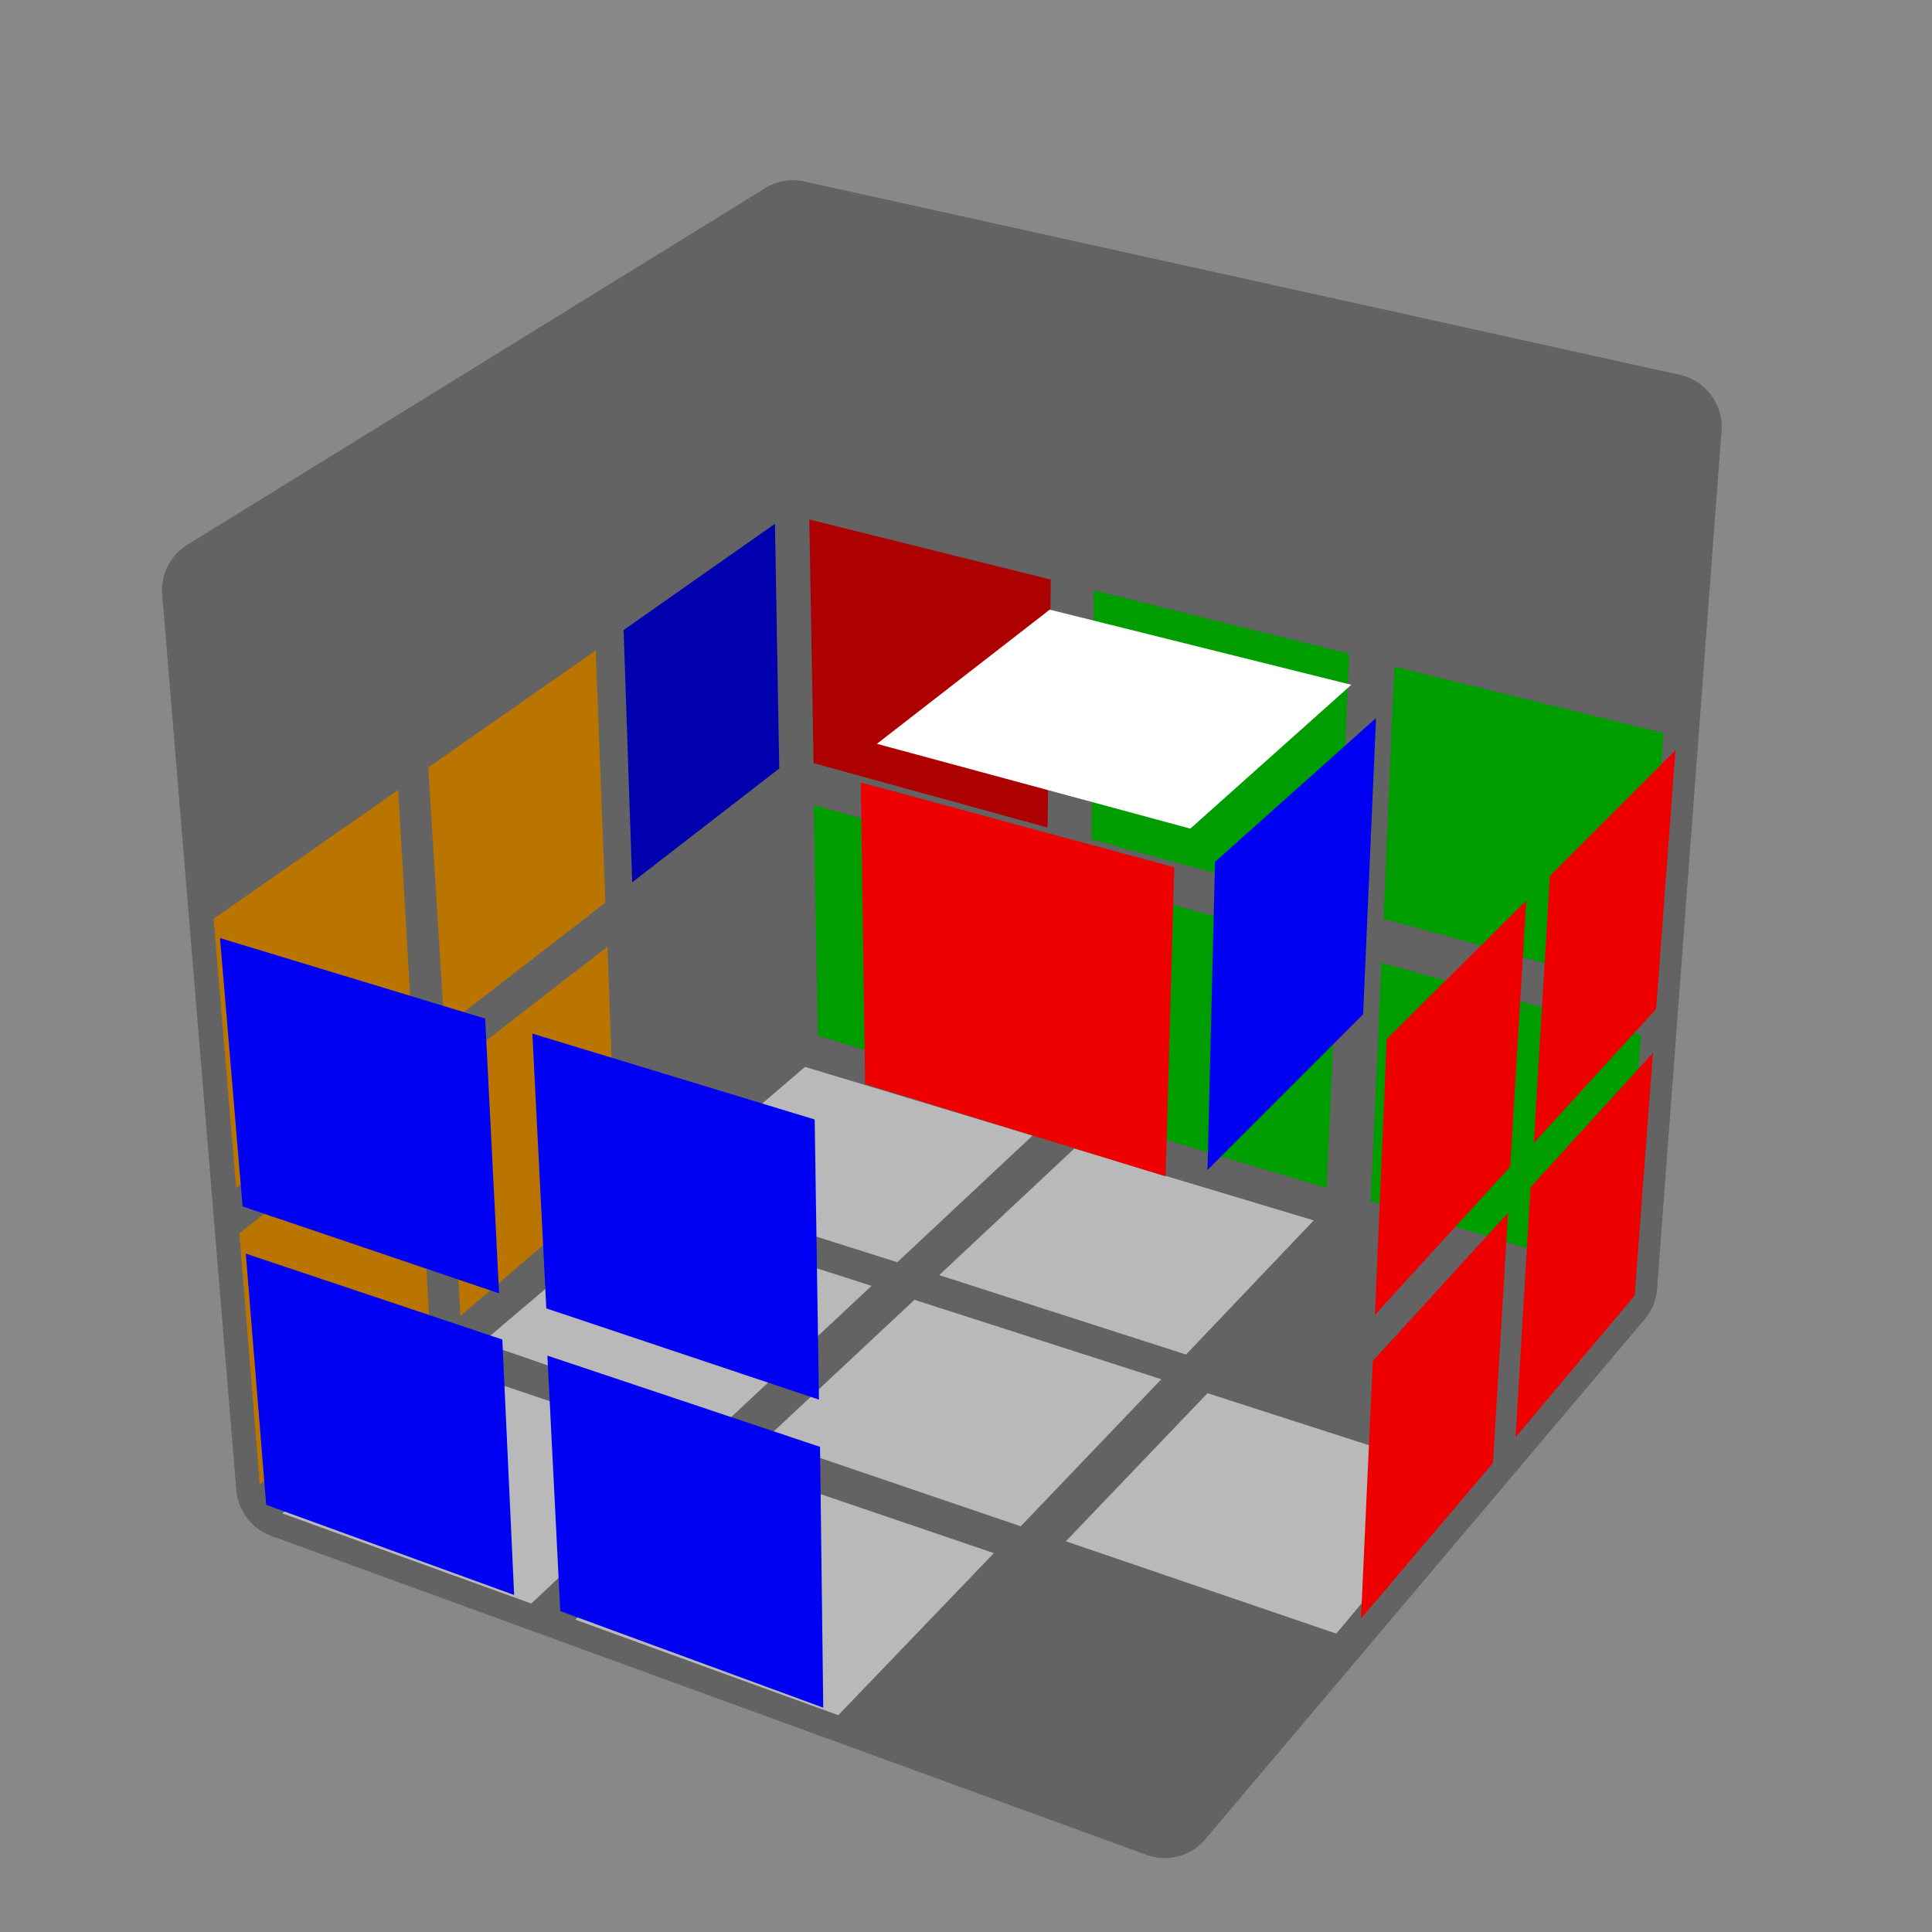
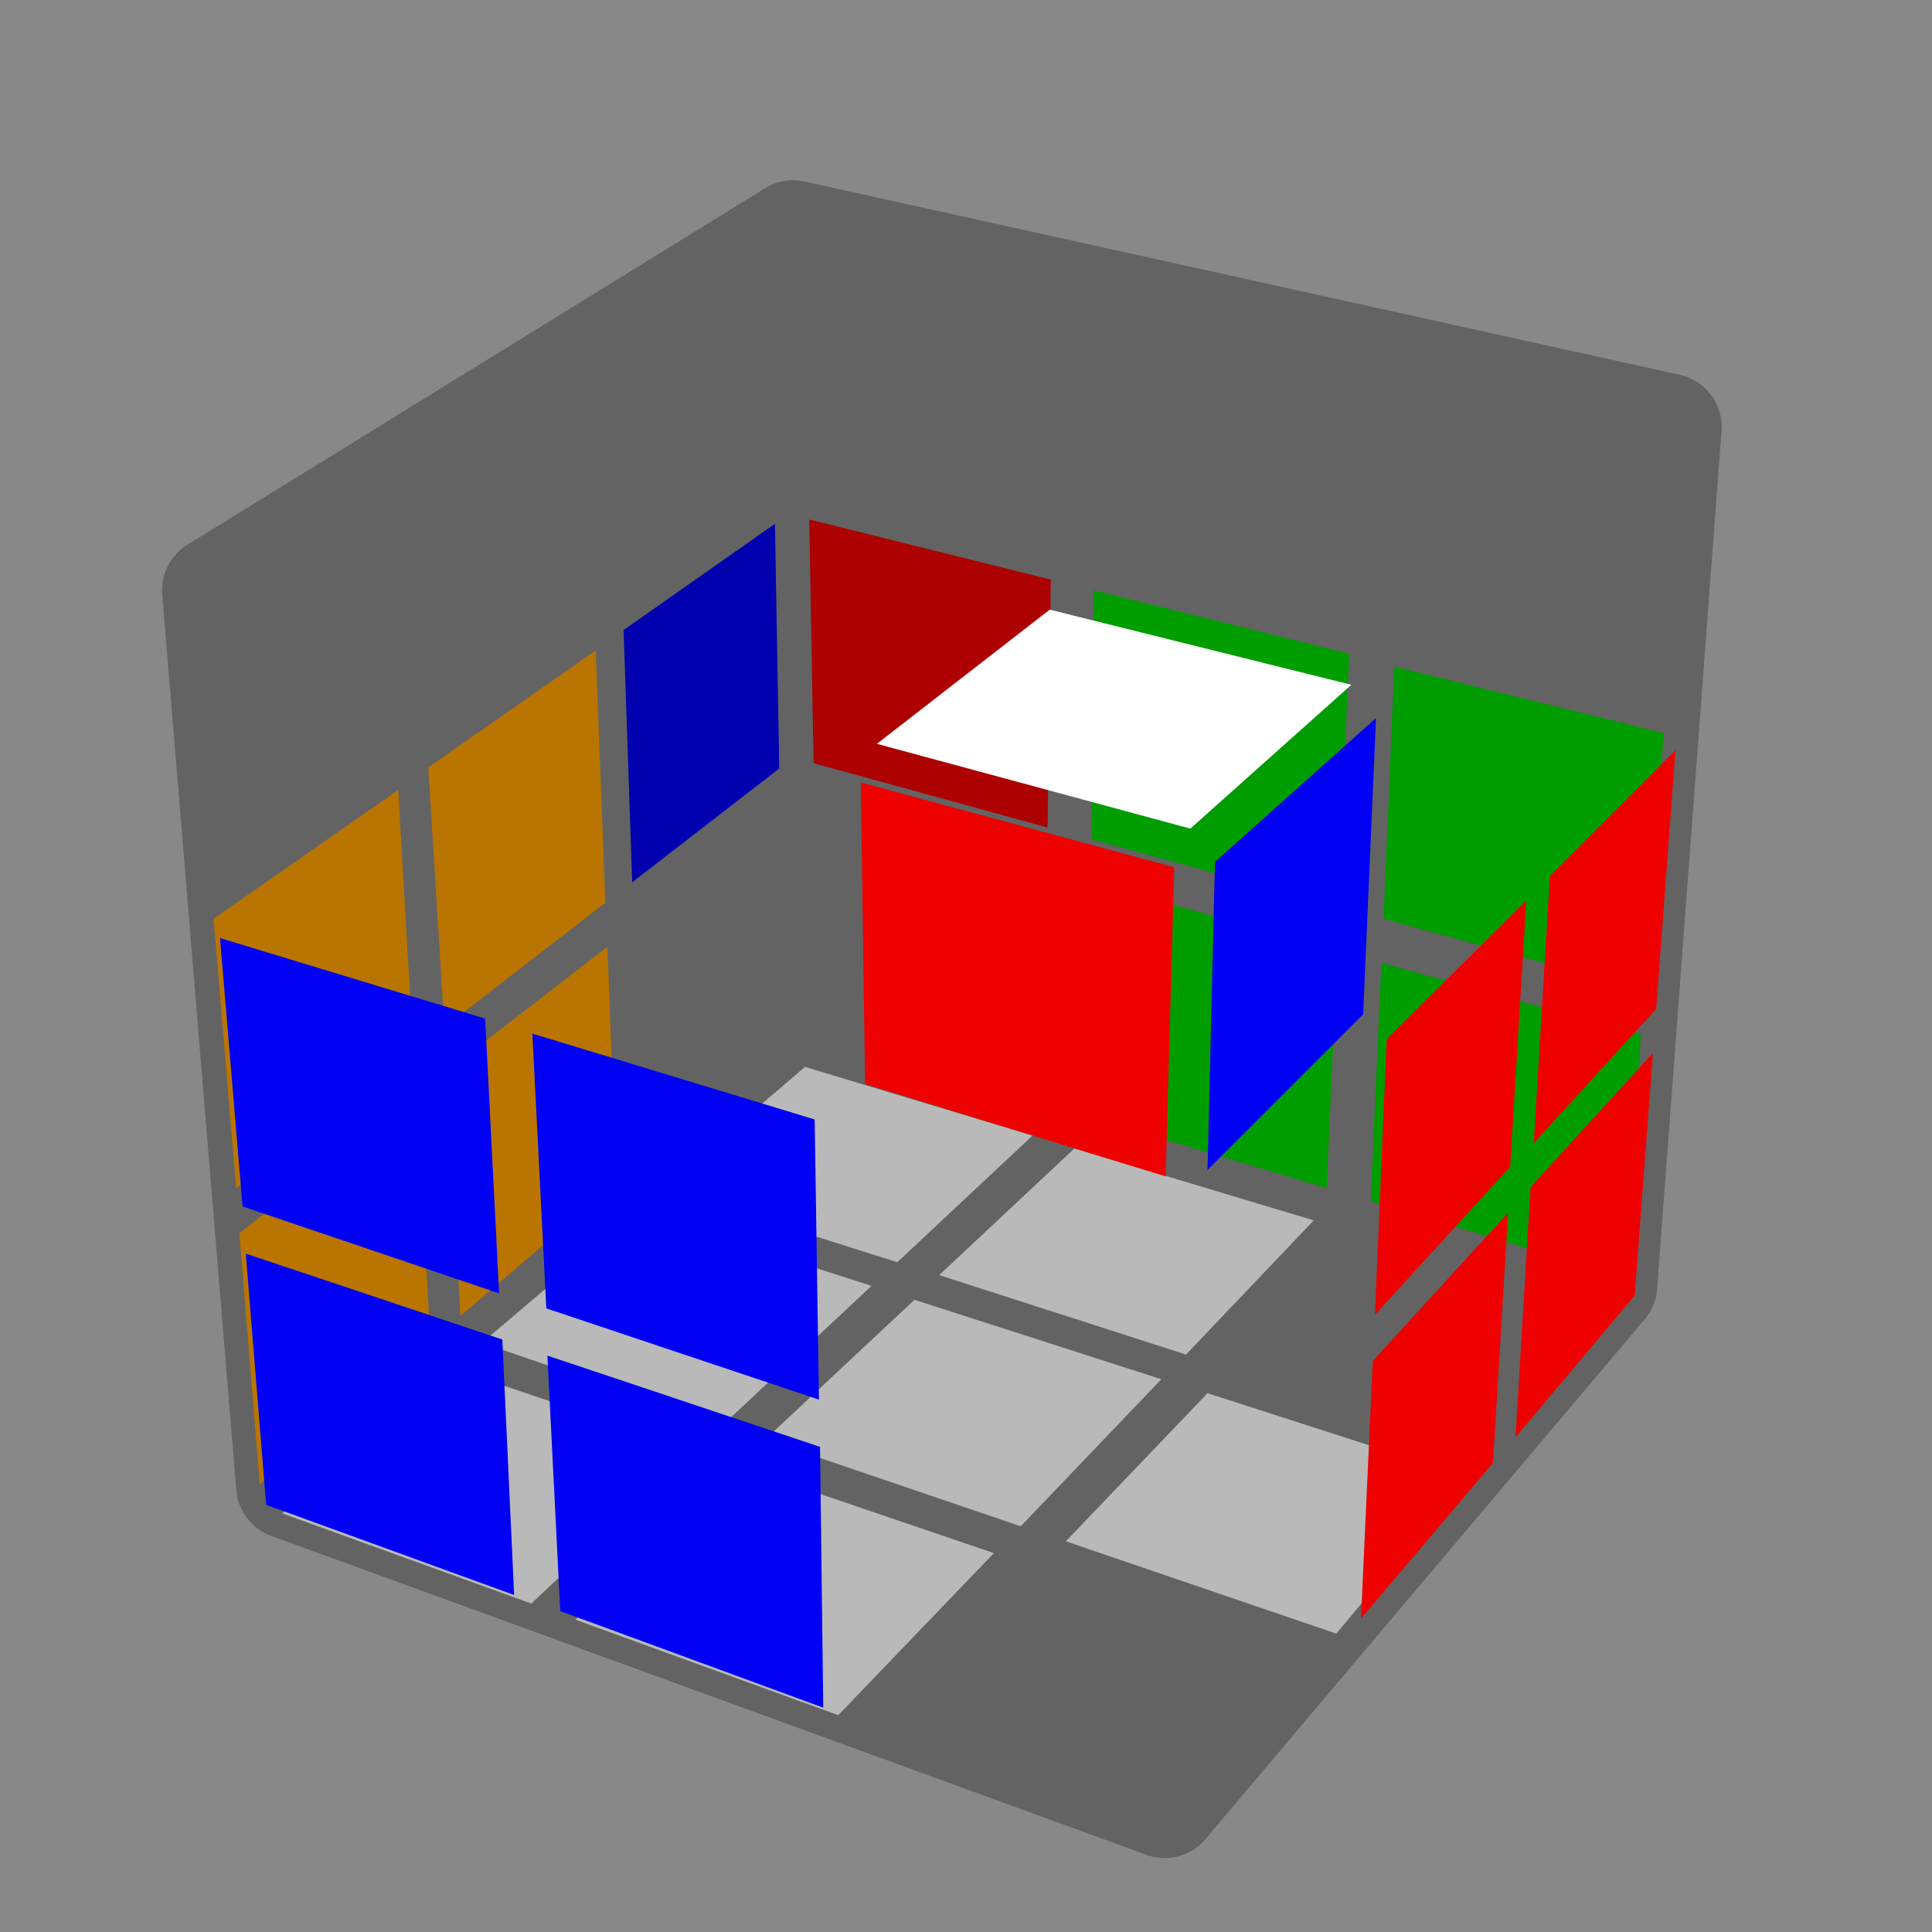
<svg xmlns="http://www.w3.org/2000/svg" version="1.1" width="140" height="140" viewBox="-0.9 -0.9 1.8 1.8">
  <rect fill="#888888" x="-0.9" y="-0.9" width="1.8" height="1.8" />
  <g style="opacity:1;stroke-opacity:0.5;stroke-width:0;stroke-linejoin:round">
    <polygon fill="#000000" stroke="#000000" opacity="0" points="0.672,-0.517 0.412,-0.574 0.402,-0.323 0.652,-0.261" />
    <polygon fill="#000000" stroke="#000000" opacity="0" points="0.368,-0.585 0.123,-0.638 0.12,-0.392 0.358,-0.333" />
    <polygon fill="#000000" stroke="#000000" opacity="0" points="0.082,-0.648 -0.15,-0.699 -0.146,-0.458 0.079,-0.402" />
    <polygon fill="#00D800" stroke="#000000" points="0.65,-0.217 0.399,-0.279 0.389,-0.044 0.632,0.023" />
    <polygon fill="#00D800" stroke="#000000" points="0.357,-0.291 0.119,-0.35 0.117,-0.118 0.347,-0.055" />
    <polygon fill="#EE0000" stroke="#000000" points="0.079,-0.36 -0.146,-0.416 -0.142,-0.189 0.076,-0.129" />
    <polygon fill="#00D800" stroke="#000000" points="0.629,0.064 0.387,-0.003 0.377,0.219 0.612,0.29" />
    <polygon fill="#00D800" stroke="#000000" points="0.346,-0.015 0.116,-0.078 0.113,0.14 0.336,0.207" />
-     <polygon fill="#00D800" stroke="#000000" points="0.077,-0.089 -0.142,-0.15 -0.138,0.065 0.074,0.129" />
+     <polygon fill="#000000" stroke="#000000" opacity="0" points="0.077,-0.089 -0.142,-0.15 -0.138,0.065 0.074,0.129" />
    <polygon fill="#FFFFFF" stroke="#000000" points="-0.637,0.51 -0.405,0.594 -0.253,0.451 -0.478,0.375" />
    <polygon fill="#FFFFFF" stroke="#000000" points="-0.364,0.609 -0.119,0.698 0.026,0.547 -0.212,0.466" />
    <polygon fill="#000000" stroke="#000000" opacity="0" points="-0.075,0.714 0.185,0.809 0.321,0.648 0.07,0.562" />
    <polygon fill="#FFFFFF" stroke="#000000" points="-0.451,0.351 -0.227,0.428 -0.088,0.298 -0.306,0.228" />
    <polygon fill="#FFFFFF" stroke="#000000" points="-0.187,0.441 0.051,0.522 0.182,0.385 -0.048,0.311" />
    <polygon fill="#FFFFFF" stroke="#000000" points="0.093,0.536 0.345,0.622 0.467,0.476 0.225,0.398" />
    <polygon fill="#FFFFFF" stroke="#000000" points="-0.282,0.207 -0.064,0.276 0.062,0.158 -0.15,0.094" />
    <polygon fill="#FFFFFF" stroke="#000000" points="-0.025,0.288 0.205,0.362 0.324,0.237 0.101,0.17" />
    <polygon fill="#000000" stroke="#000000" opacity="0" points="0.246,0.375 0.489,0.452 0.6,0.32 0.365,0.25" />
    <polygon fill="#000000" stroke="#000000" opacity="0" points="-0.183,-0.695 -0.33,-0.605 -0.32,-0.355 -0.179,-0.454" />
    <polygon fill="#000000" stroke="#000000" opacity="0" points="-0.356,-0.587 -0.518,-0.488 -0.503,-0.228 -0.347,-0.337" />
    <polygon fill="#000000" stroke="#000000" opacity="0" points="-0.547,-0.468 -0.726,-0.358 -0.704,-0.089 -0.532,-0.209" />
    <polygon fill="#0000F2" stroke="#000000" points="-0.178,-0.412 -0.319,-0.313 -0.311,-0.078 -0.174,-0.184" />
    <polygon fill="#FFA100" stroke="#000000" points="-0.345,-0.294 -0.501,-0.185 -0.486,0.057 -0.336,-0.059" />
    <polygon fill="#FFA100" stroke="#000000" points="-0.529,-0.164 -0.701,-0.044 -0.68,0.207 -0.515,0.078" />
    <polygon fill="#000000" stroke="#000000" opacity="0" points="-0.173,-0.145 -0.309,-0.039 -0.301,0.182 -0.169,0.069" />
    <polygon fill="#FFA100" stroke="#000000" points="-0.334,-0.018 -0.484,0.098 -0.471,0.326 -0.326,0.202" />
    <polygon fill="#FFA100" stroke="#000000" points="-0.512,0.12 -0.677,0.249 -0.658,0.483 -0.499,0.348" />
  </g>
  <g style="stroke-width:0.1;stroke-linejoin:round;opacity:0.15">
    <polygon fill="#000000" stroke="#000000" points="0.654,-0.502 -0.161,-0.682 -0.147,0.074 0.594,0.297" />
    <polygon fill="#000000" stroke="#000000" points="-0.63,0.484 0.185,0.781 0.594,0.297 -0.147,0.074" />
    <polygon fill="#000000" stroke="#000000" points="-0.161,-0.682 -0.699,-0.35 -0.63,0.484 -0.147,0.074" />
  </g>
  <g style="stroke-width:0.1;stroke-linejoin:round;opacity:0.15">
    <polygon fill="#000000" stroke="#000000" points="0.207,-0.103 0.654,-0.502 0.594,0.297 0.185,0.781" />
    <polygon fill="#000000" stroke="#000000" points="-0.161,-0.682 0.654,-0.502 0.207,-0.103 -0.699,-0.35" />
    <polygon fill="#000000" stroke="#000000" points="-0.699,-0.35 0.207,-0.103 0.185,0.781 -0.63,0.484" />
  </g>
  <g style="opacity:1;stroke-opacity:0.5;stroke-width:0;stroke-linejoin:round">
    <polygon fill="#0000F2" stroke="#000000" points="0.232,-0.097 0.382,-0.231 0.37,0.045 0.225,0.19" />
    <polygon fill="#000000" stroke="#000000" opacity="0" points="0.407,-0.255 0.541,-0.374 0.525,-0.108 0.395,0.022" />
    <polygon fill="#000000" stroke="#000000" opacity="0" points="0.563,-0.395 0.683,-0.502 0.664,-0.246 0.547,-0.129" />
    <polygon fill="#000000" stroke="#000000" opacity="0" points="0.223,0.238 0.368,0.093 0.357,0.35 0.217,0.504" />
    <polygon fill="#EE0000" stroke="#000000" points="0.392,0.068 0.522,-0.061 0.507,0.187 0.381,0.325" />
    <polygon fill="#EE0000" stroke="#000000" points="0.544,-0.084 0.661,-0.201 0.643,0.04 0.529,0.165" />
    <polygon fill="#000000" stroke="#000000" opacity="0" points="0.215,0.548 0.355,0.395 0.345,0.634 0.209,0.795" />
    <polygon fill="#EE0000" stroke="#000000" points="0.379,0.368 0.505,0.23 0.491,0.463 0.368,0.608" />
    <polygon fill="#EE0000" stroke="#000000" points="0.526,0.206 0.64,0.081 0.623,0.307 0.512,0.439" />
    <polygon fill="#000000" stroke="#000000" opacity="0" points="-0.163,-0.712 0.069,-0.661 -0.07,-0.566 -0.309,-0.622" />
    <polygon fill="#000000" stroke="#000000" opacity="0" points="0.112,-0.651 0.357,-0.597 0.227,-0.496 -0.027,-0.556" />
    <polygon fill="#000000" stroke="#000000" opacity="0" points="0.403,-0.587 0.662,-0.53 0.542,-0.423 0.272,-0.486" />
    <polygon fill="#000000" stroke="#000000" opacity="0" points="-0.336,-0.605 -0.096,-0.548 -0.25,-0.443 -0.497,-0.505" />
    <polygon fill="#000000" stroke="#000000" opacity="0" points="-0.052,-0.538 0.202,-0.478 0.057,-0.366 -0.206,-0.432" />
    <polygon fill="#000000" stroke="#000000" opacity="0" points="0.249,-0.466 0.519,-0.403 0.385,-0.284 0.104,-0.354" />
    <polygon fill="#000000" stroke="#000000" opacity="0" points="-0.527,-0.486 -0.279,-0.424 -0.45,-0.306 -0.705,-0.376" />
    <polygon fill="#000000" stroke="#000000" opacity="0" points="-0.233,-0.412 0.03,-0.345 -0.132,-0.22 -0.404,-0.294" />
    <polygon fill="#FFFFFF" stroke="#000000" points="0.078,-0.332 0.359,-0.262 0.209,-0.128 -0.083,-0.207" />
    <polygon fill="#000000" stroke="#000000" opacity="0" points="-0.72,-0.342 -0.465,-0.272 -0.451,0.003 -0.698,-0.073" />
    <polygon fill="#000000" stroke="#000000" opacity="0" points="-0.419,-0.259 -0.146,-0.185 -0.143,0.096 -0.405,0.016" />
    <polygon fill="#EE0000" stroke="#000000" points="-0.098,-0.171 0.194,-0.092 0.186,0.196 -0.094,0.11" />
    <polygon fill="#0000F2" stroke="#000000" points="-0.695,-0.026 -0.448,0.049 -0.435,0.305 -0.674,0.224" />
    <polygon fill="#0000F2" stroke="#000000" points="-0.404,0.063 -0.141,0.143 -0.137,0.404 -0.391,0.319" />
    <polygon fill="#000000" stroke="#000000" opacity="0" points="-0.094,0.158 0.186,0.244 0.18,0.51 -0.09,0.419" />
    <polygon fill="#0000F2" stroke="#000000" points="-0.671,0.268 -0.432,0.348 -0.421,0.586 -0.652,0.502" />
    <polygon fill="#0000F2" stroke="#000000" points="-0.39,0.363 -0.136,0.448 -0.133,0.691 -0.378,0.601" />
    <polygon fill="#000000" stroke="#000000" opacity="0" points="-0.091,0.464 0.179,0.555 0.173,0.802 -0.087,0.707" />
  </g>
</svg>
